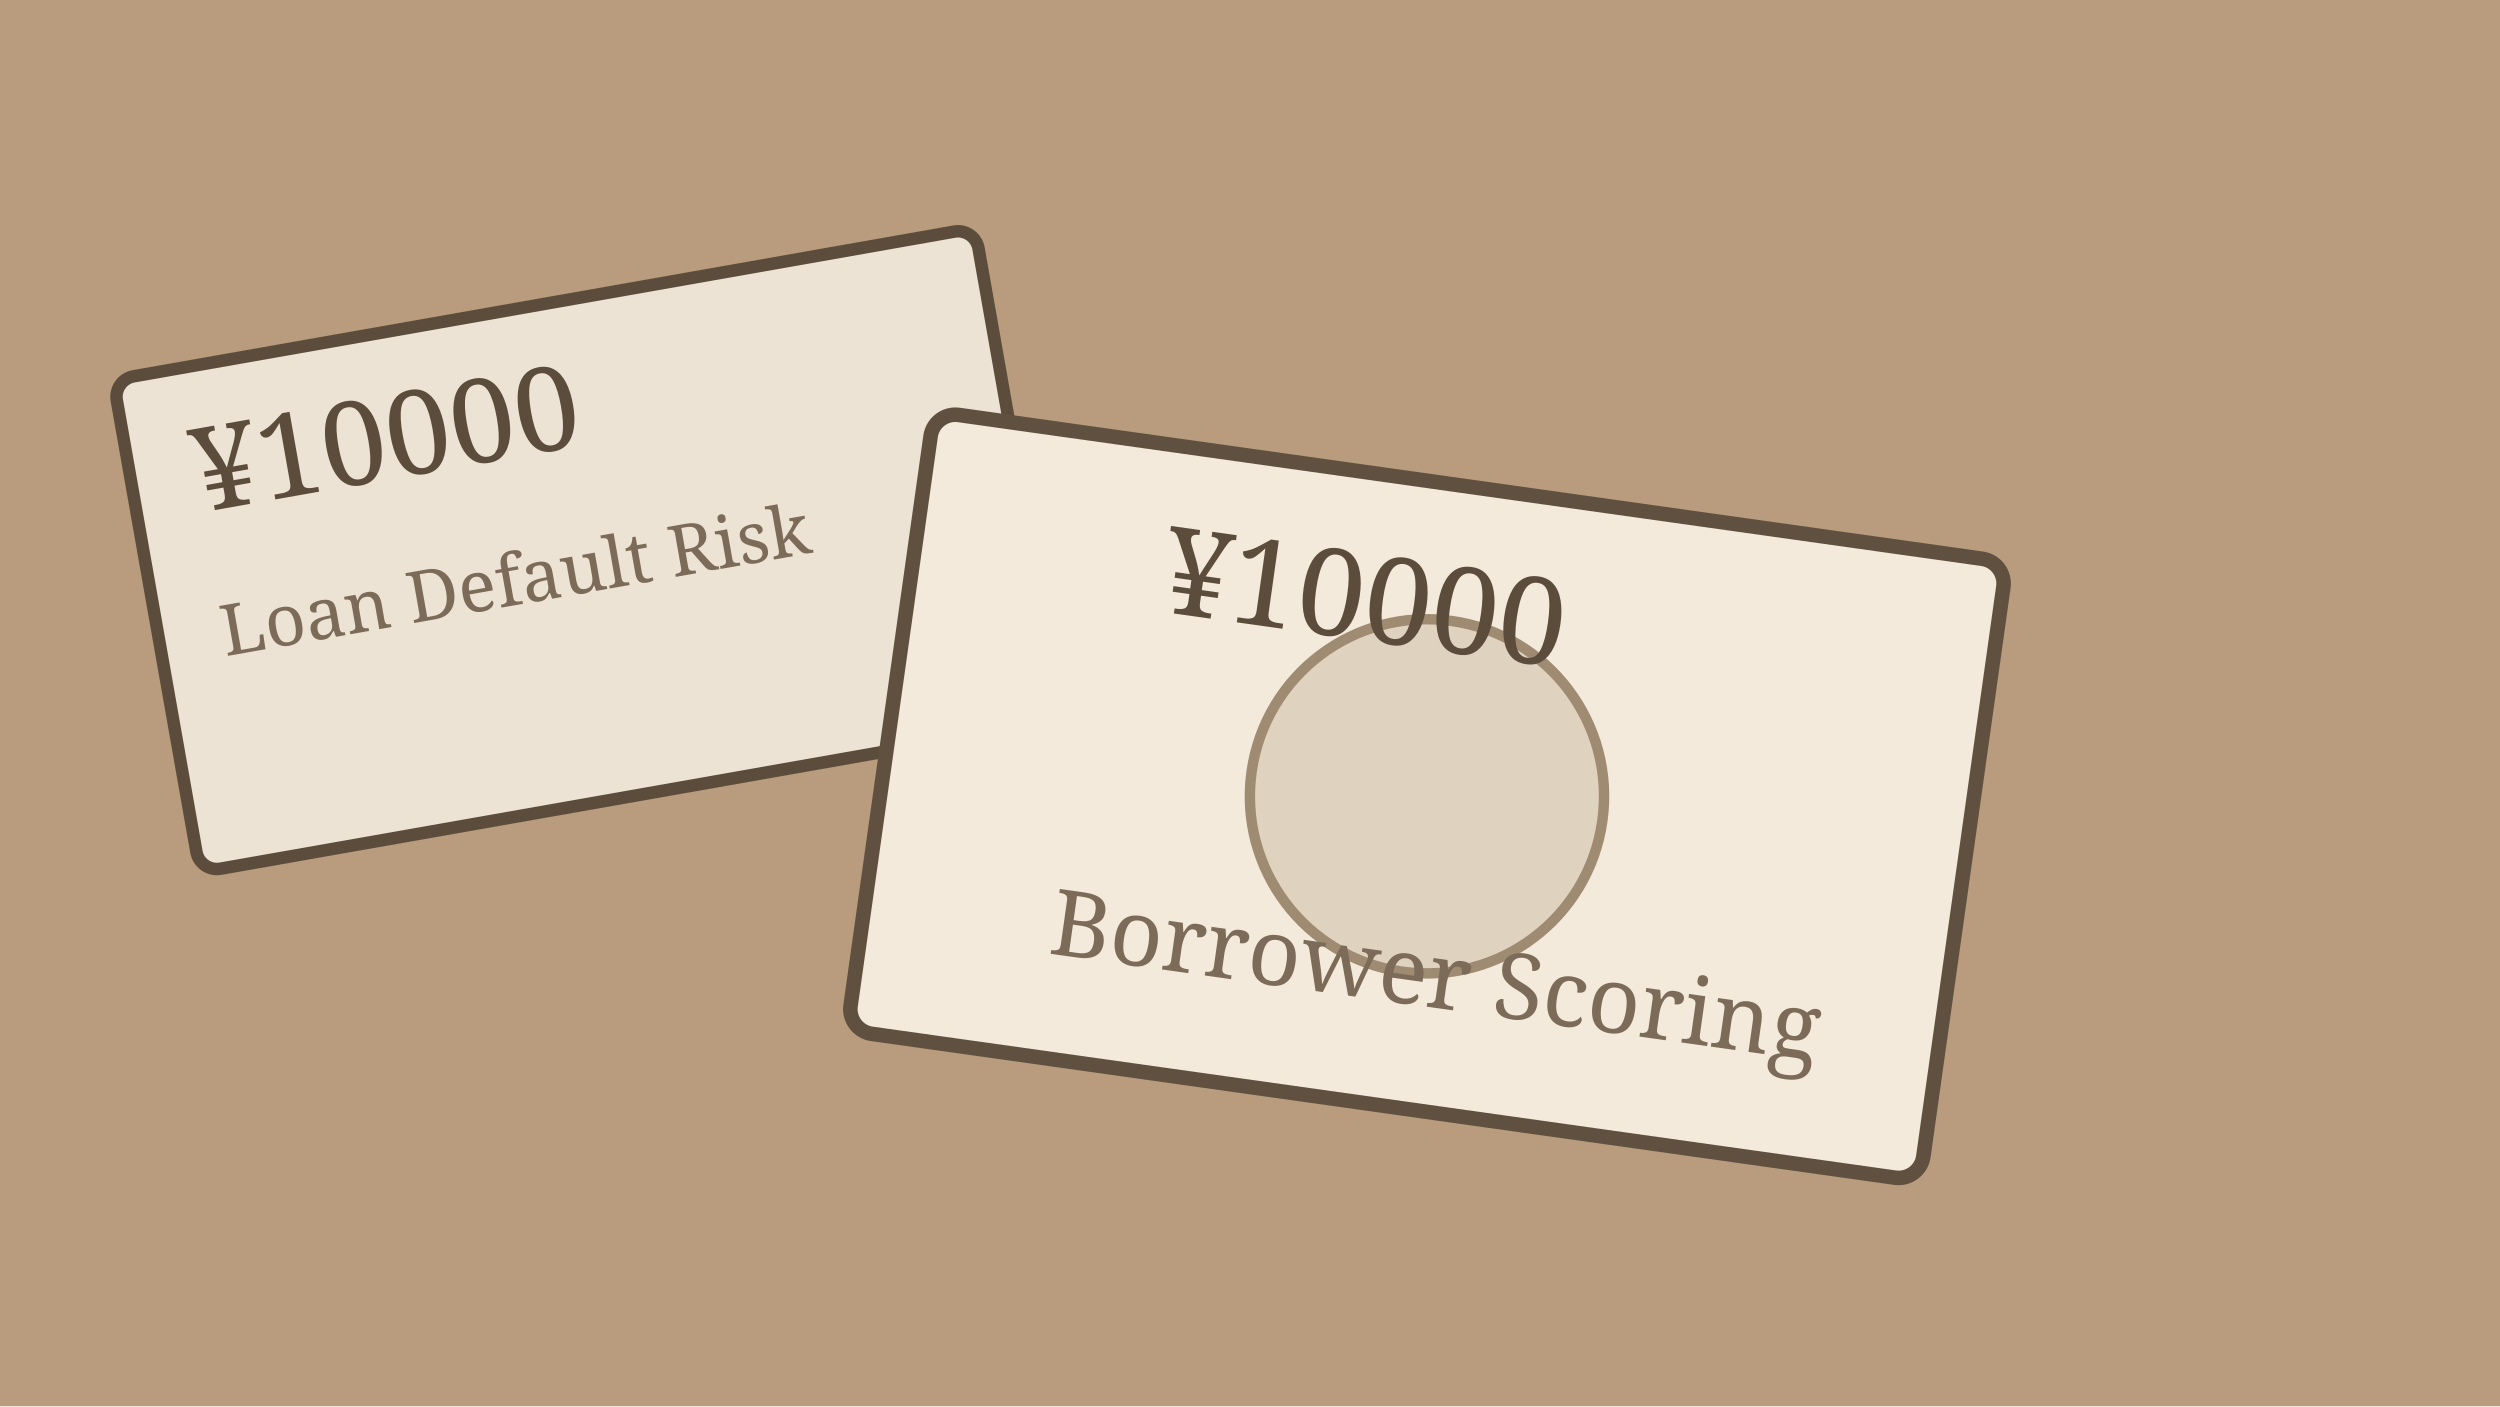
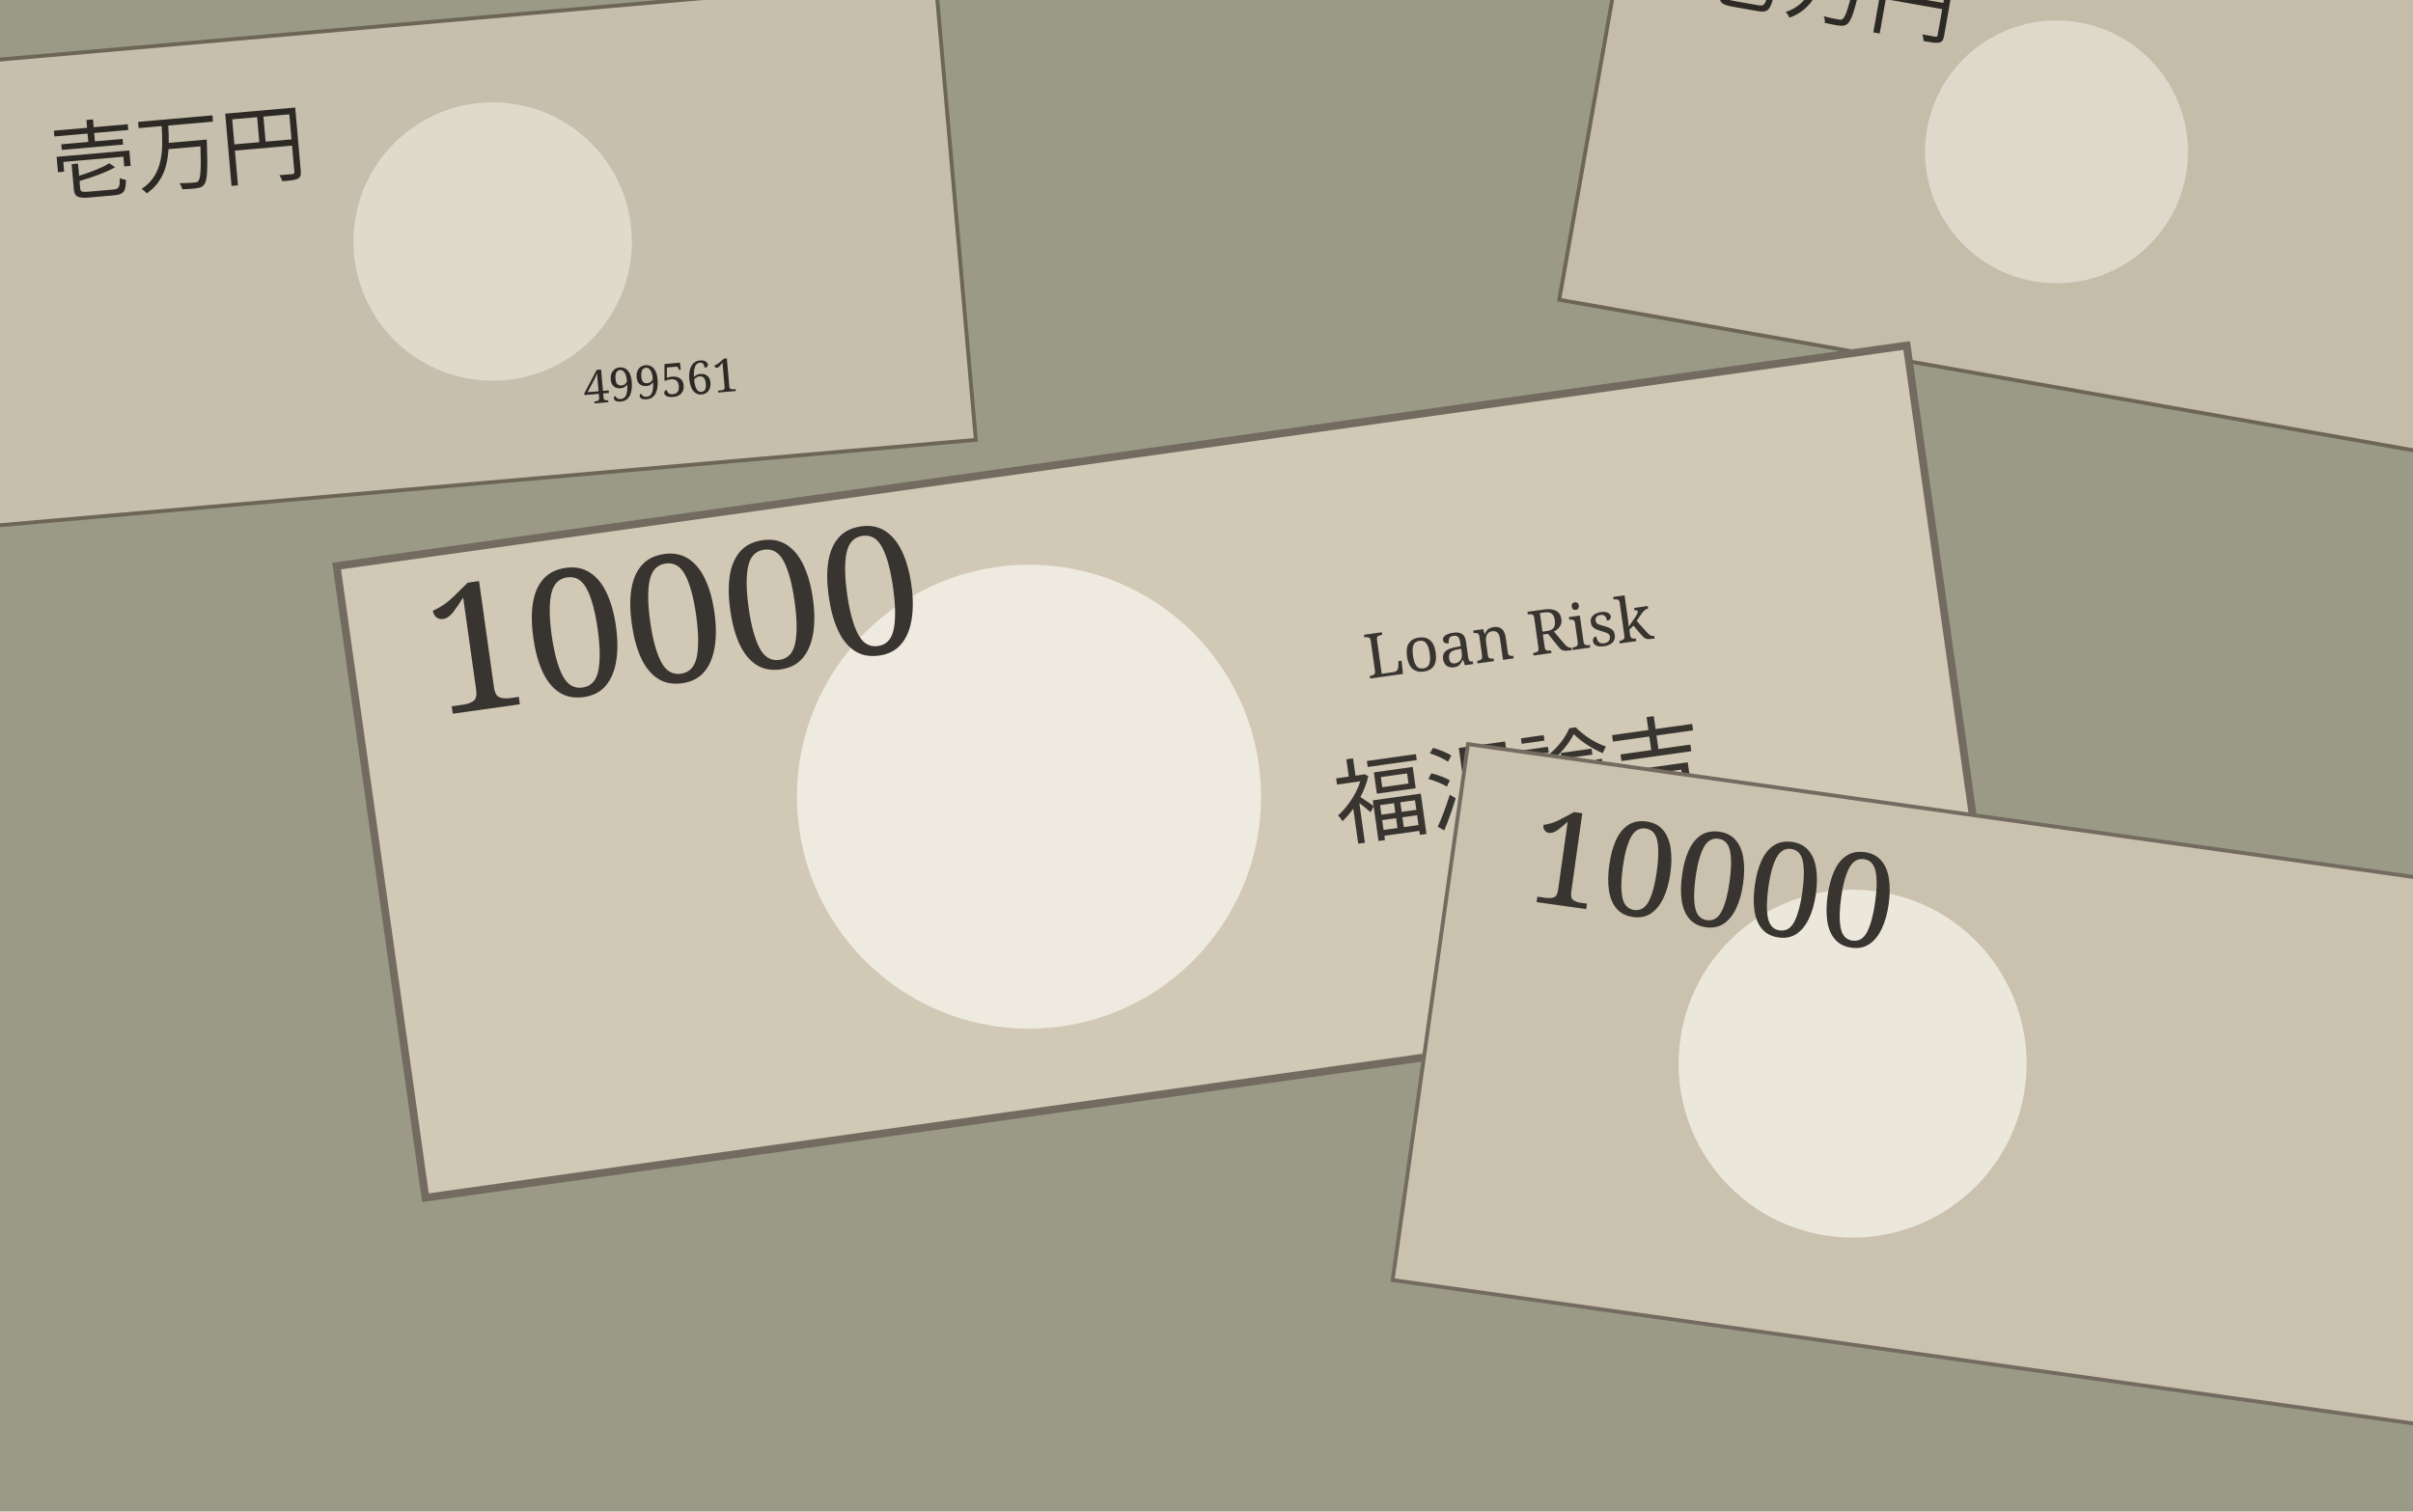
- <svg xmlns="http://www.w3.org/2000/svg" width="1200" height="675" viewBox="0 0 1200 675">
-   <rect width="1200" height="675" fill="#b89c7d" />
-   <g transform="rotate(-10 600 340)">
-     <rect x="90" y="90" width="420" height="240" rx="10" fill="#ece3d4" stroke="#5c4c3c" stroke-width="6" />
-     <text x="120" y="160" font-family="Georgia,serif" font-size="56" fill="#5c4c3c">¥10000</text>
-     <text x="120" y="230" font-family="Georgia,serif" font-size="34" fill="#7c6b59">Loan Default Risk</text>
+ <svg xmlns="http://www.w3.org/2000/svg" width="624" height="391" viewBox="0 0 624 391">
+   <rect width="624" height="391" fill="#9a9a87" />
+   <g transform="rotate(-5 180 90)">
+     <rect x="-20" y="0" width="270" height="120" fill="#c7bfad" stroke="#6d6657" />
+     <circle cx="130" cy="58" r="36" fill="#e8e5d8" opacity="0.7" />
+     <text x="18" y="36" font-family="serif" font-size="22" fill="#2d2a26">壱万円</text>
+     <text x="150" y="102" font-family="serif" font-size="12" fill="#2d2a26">499561</text>
  </g>
-   <g transform="rotate(8 600 340)">
-     <rect x="430" y="220" width="520" height="300" rx="12" fill="#f3eadb" stroke="#605040" stroke-width="7" />
-     <circle cx="690" cy="370" r="85" fill="#dfd2bf" stroke="#9f8a72" stroke-width="5" />
-     <text x="550" y="300" font-family="Georgia,serif" font-size="58" fill="#5c4c3c">¥10000</text>
-     <text x="520" y="470" font-family="Georgia,serif" font-size="44" fill="#7c6b59">Borrower Scoring</text>
+   <g transform="rotate(10 535 50)">
+     <rect x="410" y="-20" width="250" height="120" fill="#c5bca9" stroke="#6d6657" />
+     <circle cx="530" cy="40" r="34" fill="#e8e5d8" opacity="0.7" />
+     <text x="432" y="16" font-family="serif" font-size="22" fill="#2d2a26">壱万円</text>
+   </g>
+   <g transform="rotate(-8 280 190)">
+     <rect x="95" y="120" width="410" height="165" fill="#d1c8b6" stroke="#736b5f" stroke-width="2" />
+     <circle cx="264" cy="204" r="60" fill="#efeadf" />
+     <text x="115" y="162" font-family="serif" font-size="46" fill="#38342f">10000</text>
+     <text x="342" y="226" font-family="serif" font-size="24" fill="#38342f">福沢諭吉</text>
+     <text x="355" y="186" font-family="serif" font-size="16" fill="#38342f">Loan Risk</text>
+   </g>
+   <g transform="rotate(8 500 270)">
+     <rect x="370" y="210" width="280" height="140" fill="#cac1ae" stroke="#736b5f" />
+     <circle cx="480" cy="278" r="45" fill="#ece7db" />
+     <text x="390" y="248" font-family="serif" font-size="34" fill="#38342f">10000</text>
  </g>
</svg>
